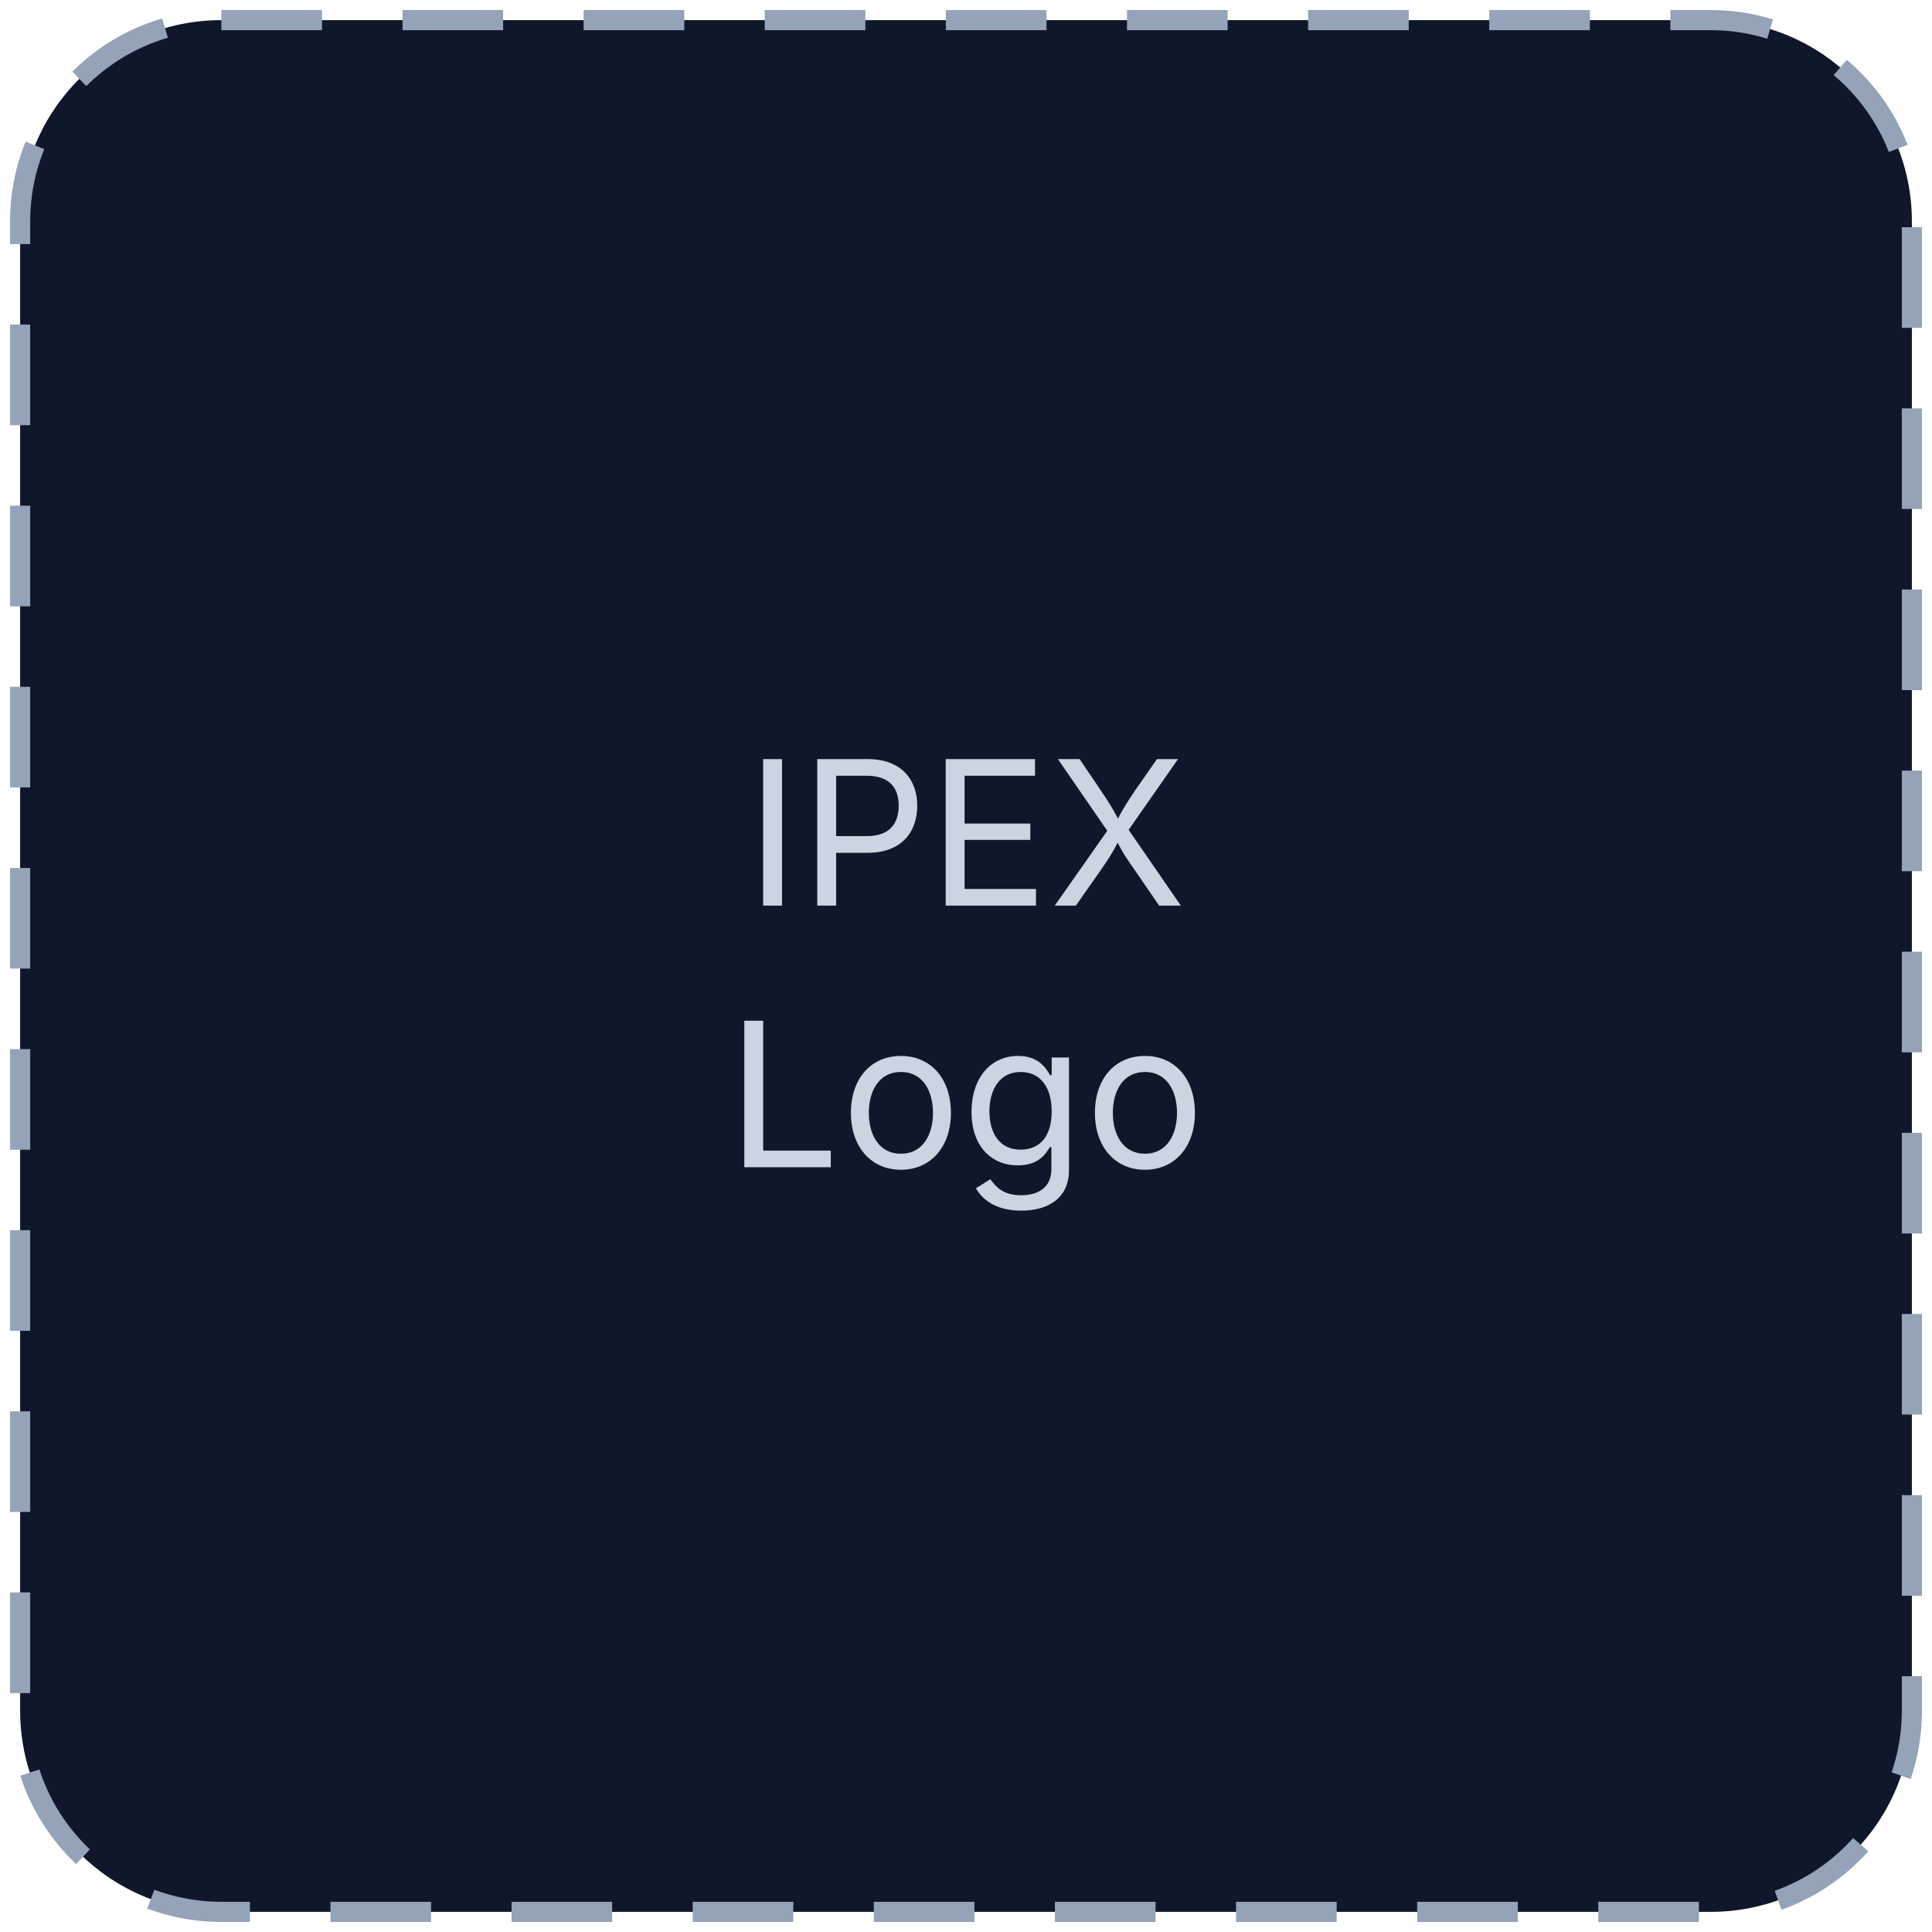
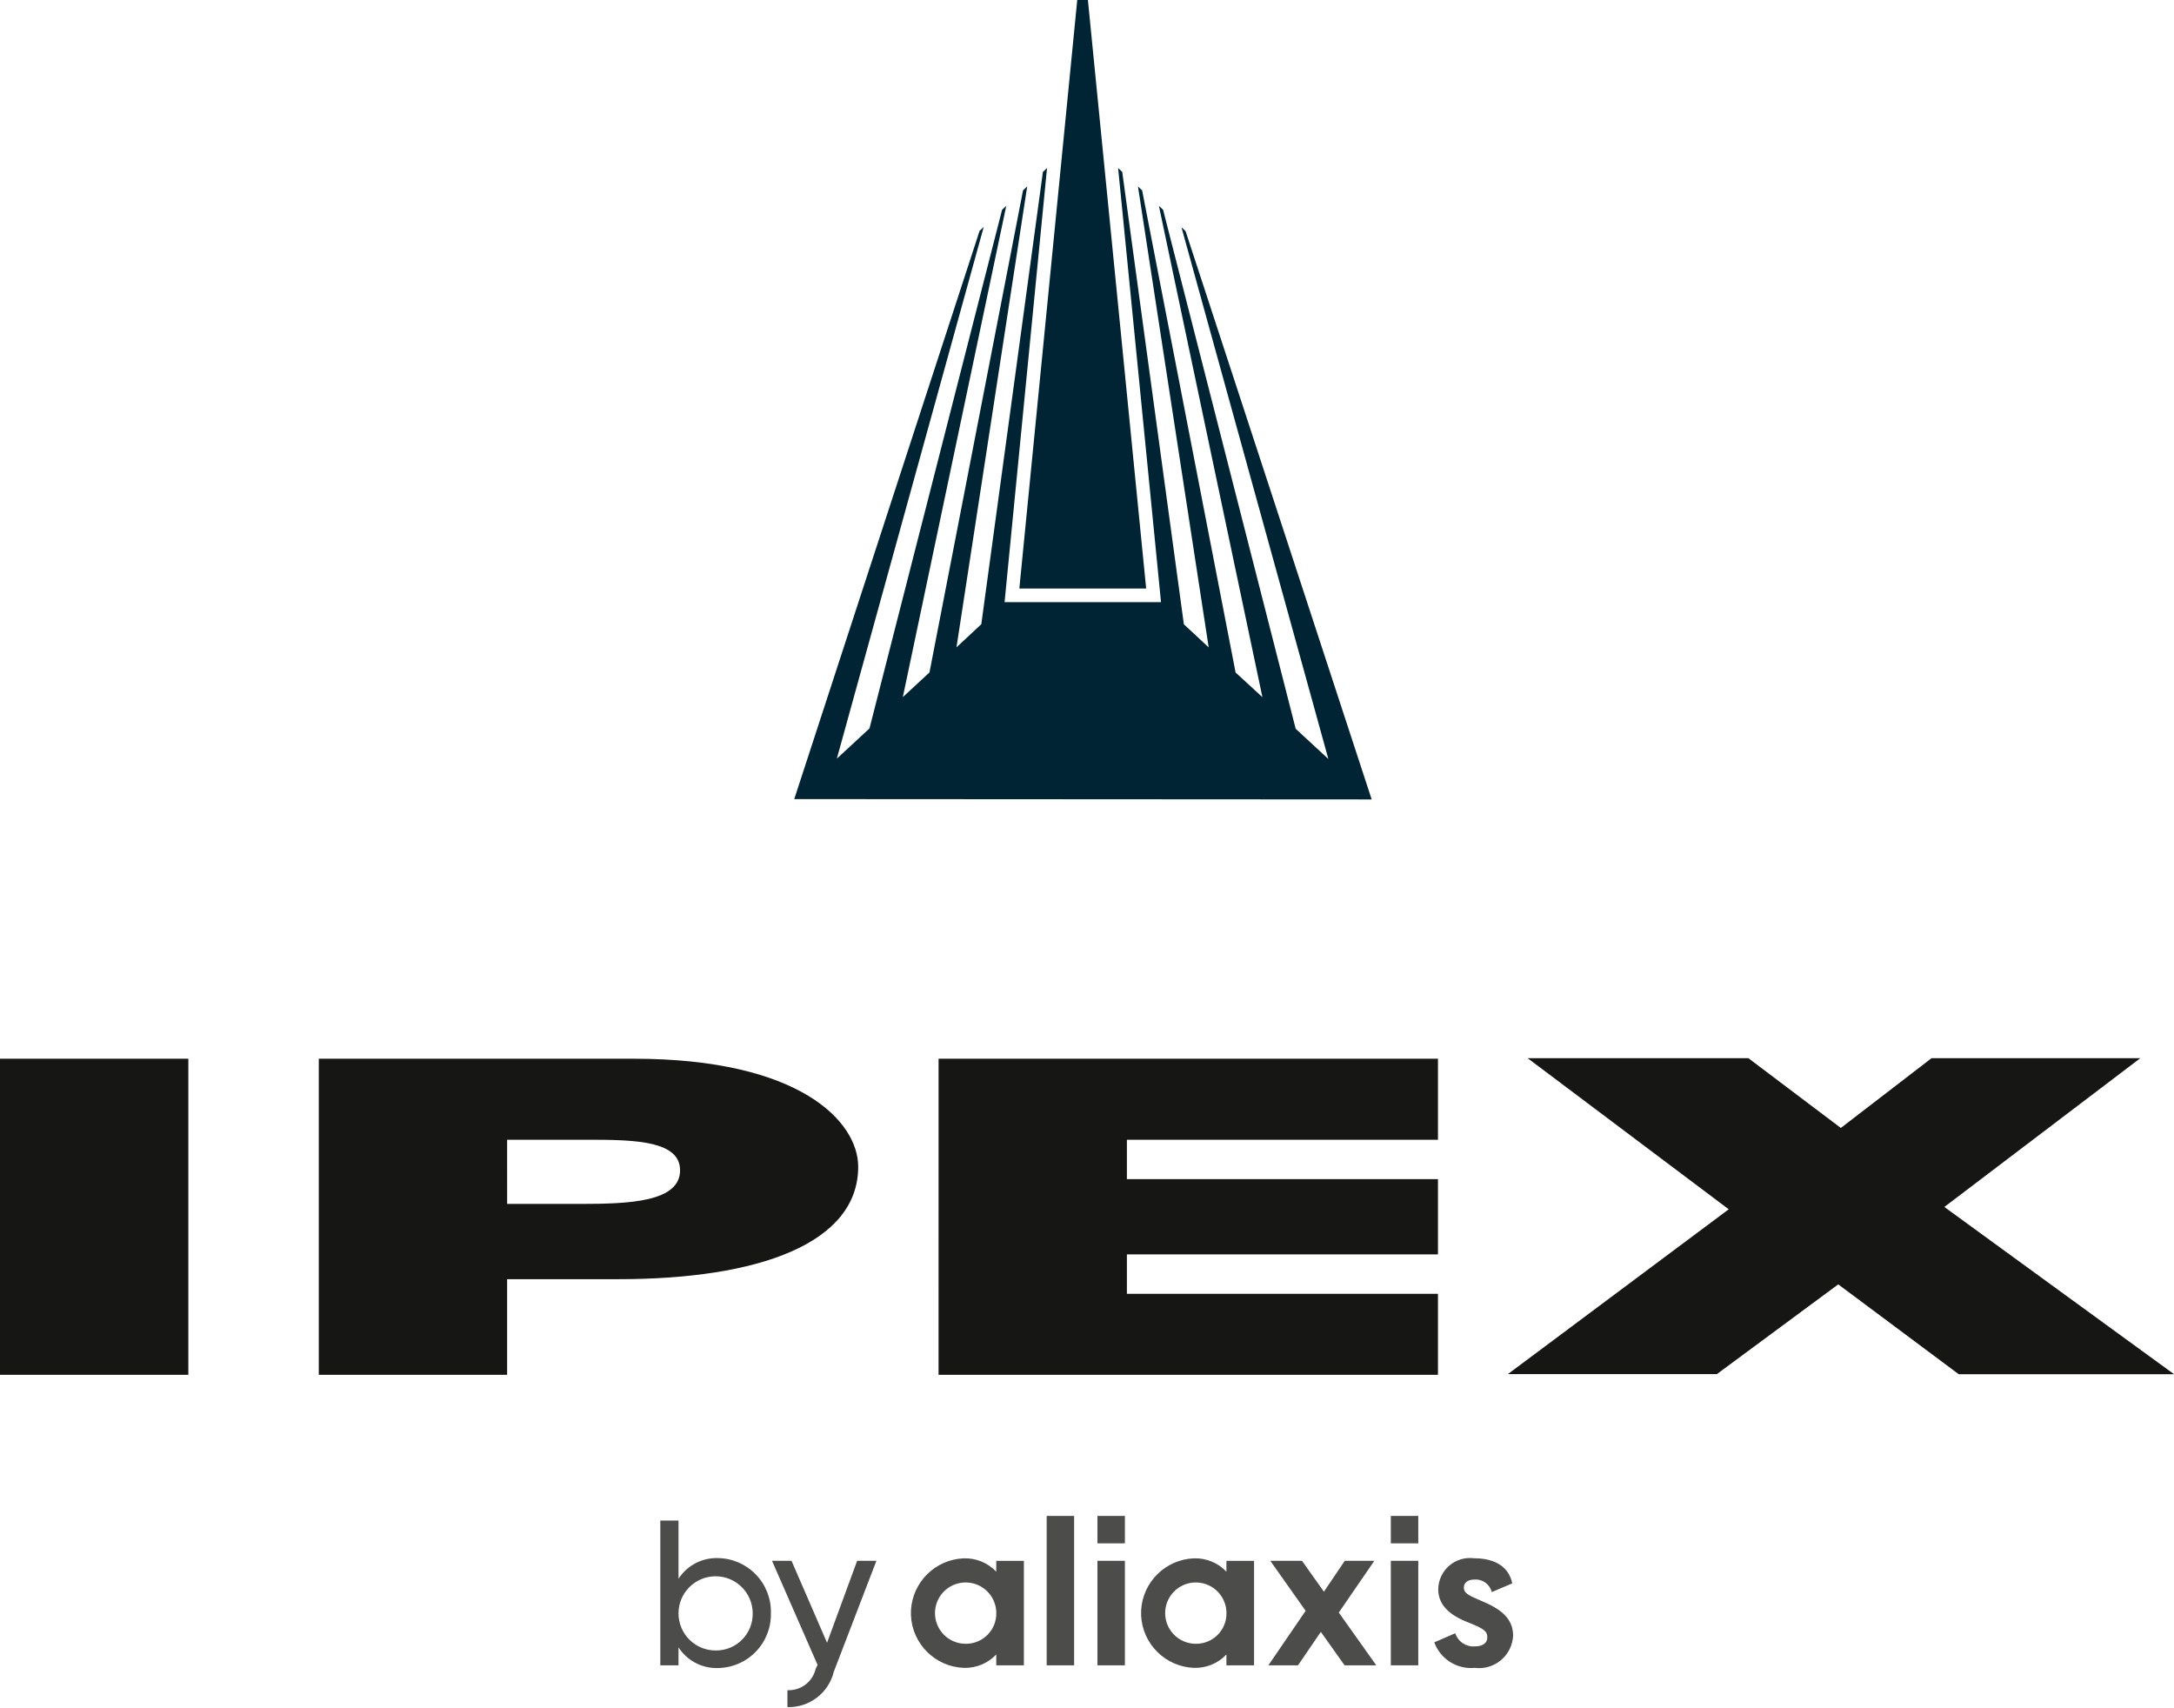
- <svg xmlns="http://www.w3.org/2000/svg" width="96" height="96" viewBox="0 0 96 96" role="img" aria-label="IPEX by Aliaxis logo placeholder">
-   <rect x="1" y="1" width="94" height="94" rx="10" fill="#0f172a" stroke="#94a3b8" stroke-dasharray="5 4" />
-   <text x="48" y="45" text-anchor="middle" font-family="Inter, Arial, sans-serif" font-size="10" fill="#cbd5e1">IPEX</text>
-   <text x="48" y="58" text-anchor="middle" font-family="Inter, Arial, sans-serif" font-size="10" fill="#cbd5e1">Logo</text>
+ <svg xmlns="http://www.w3.org/2000/svg" width="89.144" height="70" viewBox="0 0 89.144 70">
+   <defs>
+     <clipPath id="clip-path">
+       <rect id="Rectangle_5" data-name="Rectangle 5" width="89.144" height="70" fill="none" />
+     </clipPath>
+   </defs>
+   <g id="ipex-logo-blue" clip-path="url(#clip-path)">
+     <path id="Path_44" data-name="Path 44" d="M0,152.848H7.723v12.959H0Zm13.072,0H25.99c6.81,0,9.2,2.577,9.2,4.429,0,3.14-4.072,4.61-9.829,4.61H20.794v3.921H13.072Zm7.723,5.953h2.984c2,0,4.107-.073,4.107-1.379,0-1.179-1.755-1.252-3.651-1.252H20.794Zm17.691-5.953H58.963v3.322H46.208v1.615H58.963v3.086H46.208v1.616H58.963v3.322H38.485Zm32.4,6.173-8.245-6.195h9.052l3.79,2.86,3.719-2.86h8.561l-8.035,6.1,9.418,6.857H80.316L75.377,162.1,70.4,165.779h-8.57Z" transform="translate(0 -109.438)" fill="#161615" />
+     <path id="Path_45" data-name="Path 45" d="M99.9,222.914a2.2,2.2,0,0,1-2.168,2.254,1.854,1.854,0,0,1-1.62-.848v.737h-.746v-5.936h.746v2.387a1.854,1.854,0,0,1,1.62-.848,2.2,2.2,0,0,1,2.168,2.254m-.746,0a1.521,1.521,0,1,0-1.517,1.534,1.5,1.5,0,0,0,1.517-1.534m5.073-2.143-1.748,4.551a1.9,1.9,0,0,1-1.9,1.448v-.694a1.134,1.134,0,0,0,1.157-.874l.078-.163-1.868-4.268h.8l1.457,3.36,1.234-3.36Zm17.6,2.051-1.45-2.052h1.3l.9,1.267.856-1.267h1.212l-1.458,2.123,1.537,2.163h-1.3l-.974-1.371-.935,1.371H120.3Zm6.135.919a.784.784,0,0,0,.808.539c.3,0,.507-.127.507-.364,0-.27-.159-.365-.761-.61-.753-.286-1.252-.7-1.252-1.371a1.3,1.3,0,0,1,1.466-1.268c.927,0,1.442.4,1.569,1.03l-.84.357a.677.677,0,0,0-.7-.515c-.293,0-.444.135-.444.333,0,.238.214.324.729.547.761.317,1.291.7,1.291,1.426a1.4,1.4,0,0,1-1.577,1.316,1.605,1.605,0,0,1-1.656-1.046Zm-14.672,1.315h1.126v-4.285h-1.126Zm0-5h1.126V218.93h-1.126Zm12.03,5h1.126v-4.285h-1.126Zm0-5h1.126V218.93h-1.126Zm-14.111-1.125h1.125v6.126h-1.125Zm-2.068,1.842v.444a1.758,1.758,0,0,0-1.333-.547,2.257,2.257,0,0,0-2.164,2.129c0,.038,0,.077,0,.116s0,.078,0,.116a2.257,2.257,0,0,0,2.164,2.13,1.757,1.757,0,0,0,1.333-.548v.444h1.133v-4.284Zm-1.223,3.4a1.257,1.257,0,1,1,1.225-1.257,1.241,1.241,0,0,1-1.225,1.257m10.661-3.4v.444a1.757,1.757,0,0,0-1.333-.547,2.257,2.257,0,0,0-2.164,2.129c0,.038,0,.077,0,.116s0,.078,0,.116a2.257,2.257,0,0,0,2.164,2.13,1.756,1.756,0,0,0,1.333-.548v.444h1.133v-4.284Zm-1.223,3.4a1.257,1.257,0,1,1,1.225-1.257,1.241,1.241,0,0,1-1.225,1.257" transform="translate(-68.29 -156.775)" fill="#4c4c4b" />
+     <path id="Path_46" data-name="Path 46" d="M126.744,0l2.389,24.129h-5.2L126.307,0Zm11.636,32.777-7.631-23.3-.168-.158,6.023,21.8-1.34-1.239L129.827,8.6l-.171-.16L133.9,28.584,132.8,27.573,128.968,7.806l-.171-.162,2.9,18.9-1.018-.948L128.152,7.048l-.169-.16,1.759,17.8h-6.415l1.741-17.8-.169.16-2.526,18.545-1.018.948,2.9-18.9-.171.162-3.836,19.767-1.093,1.012,4.241-20.142-.171.16-5.437,21.266-1.339,1.239,6.023-21.8-.169.158-7.6,23.3Z" transform="translate(-82.135 0.001)" fill="#002434" />
+   </g>
</svg>
